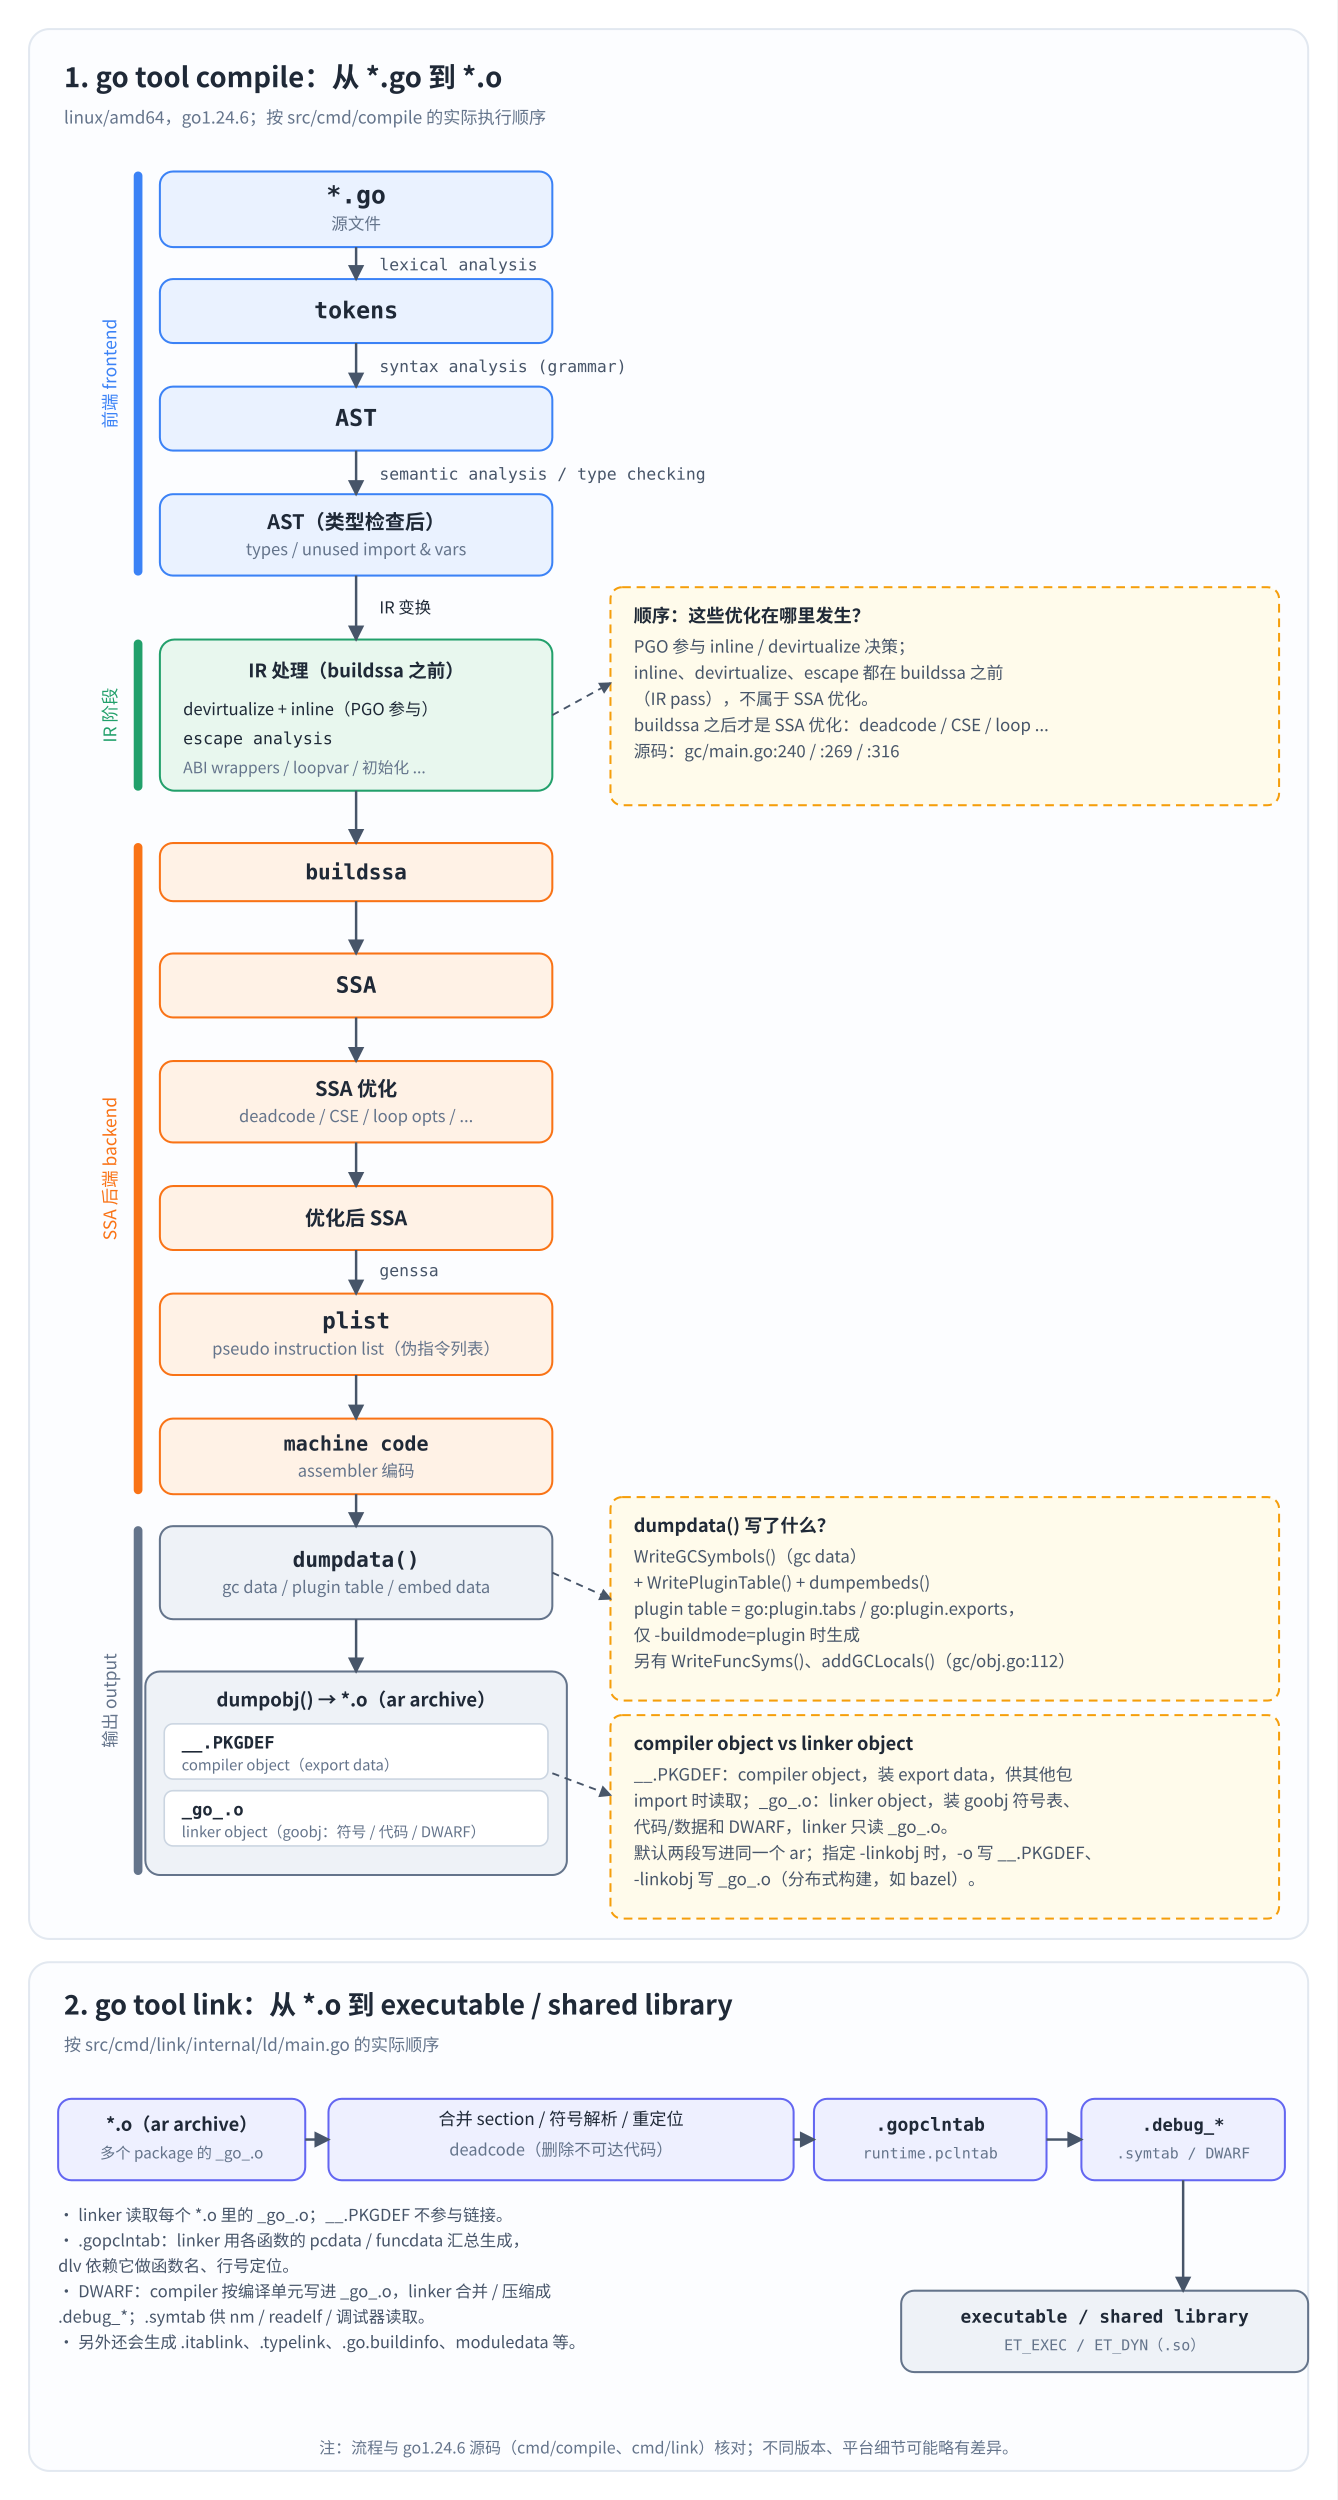
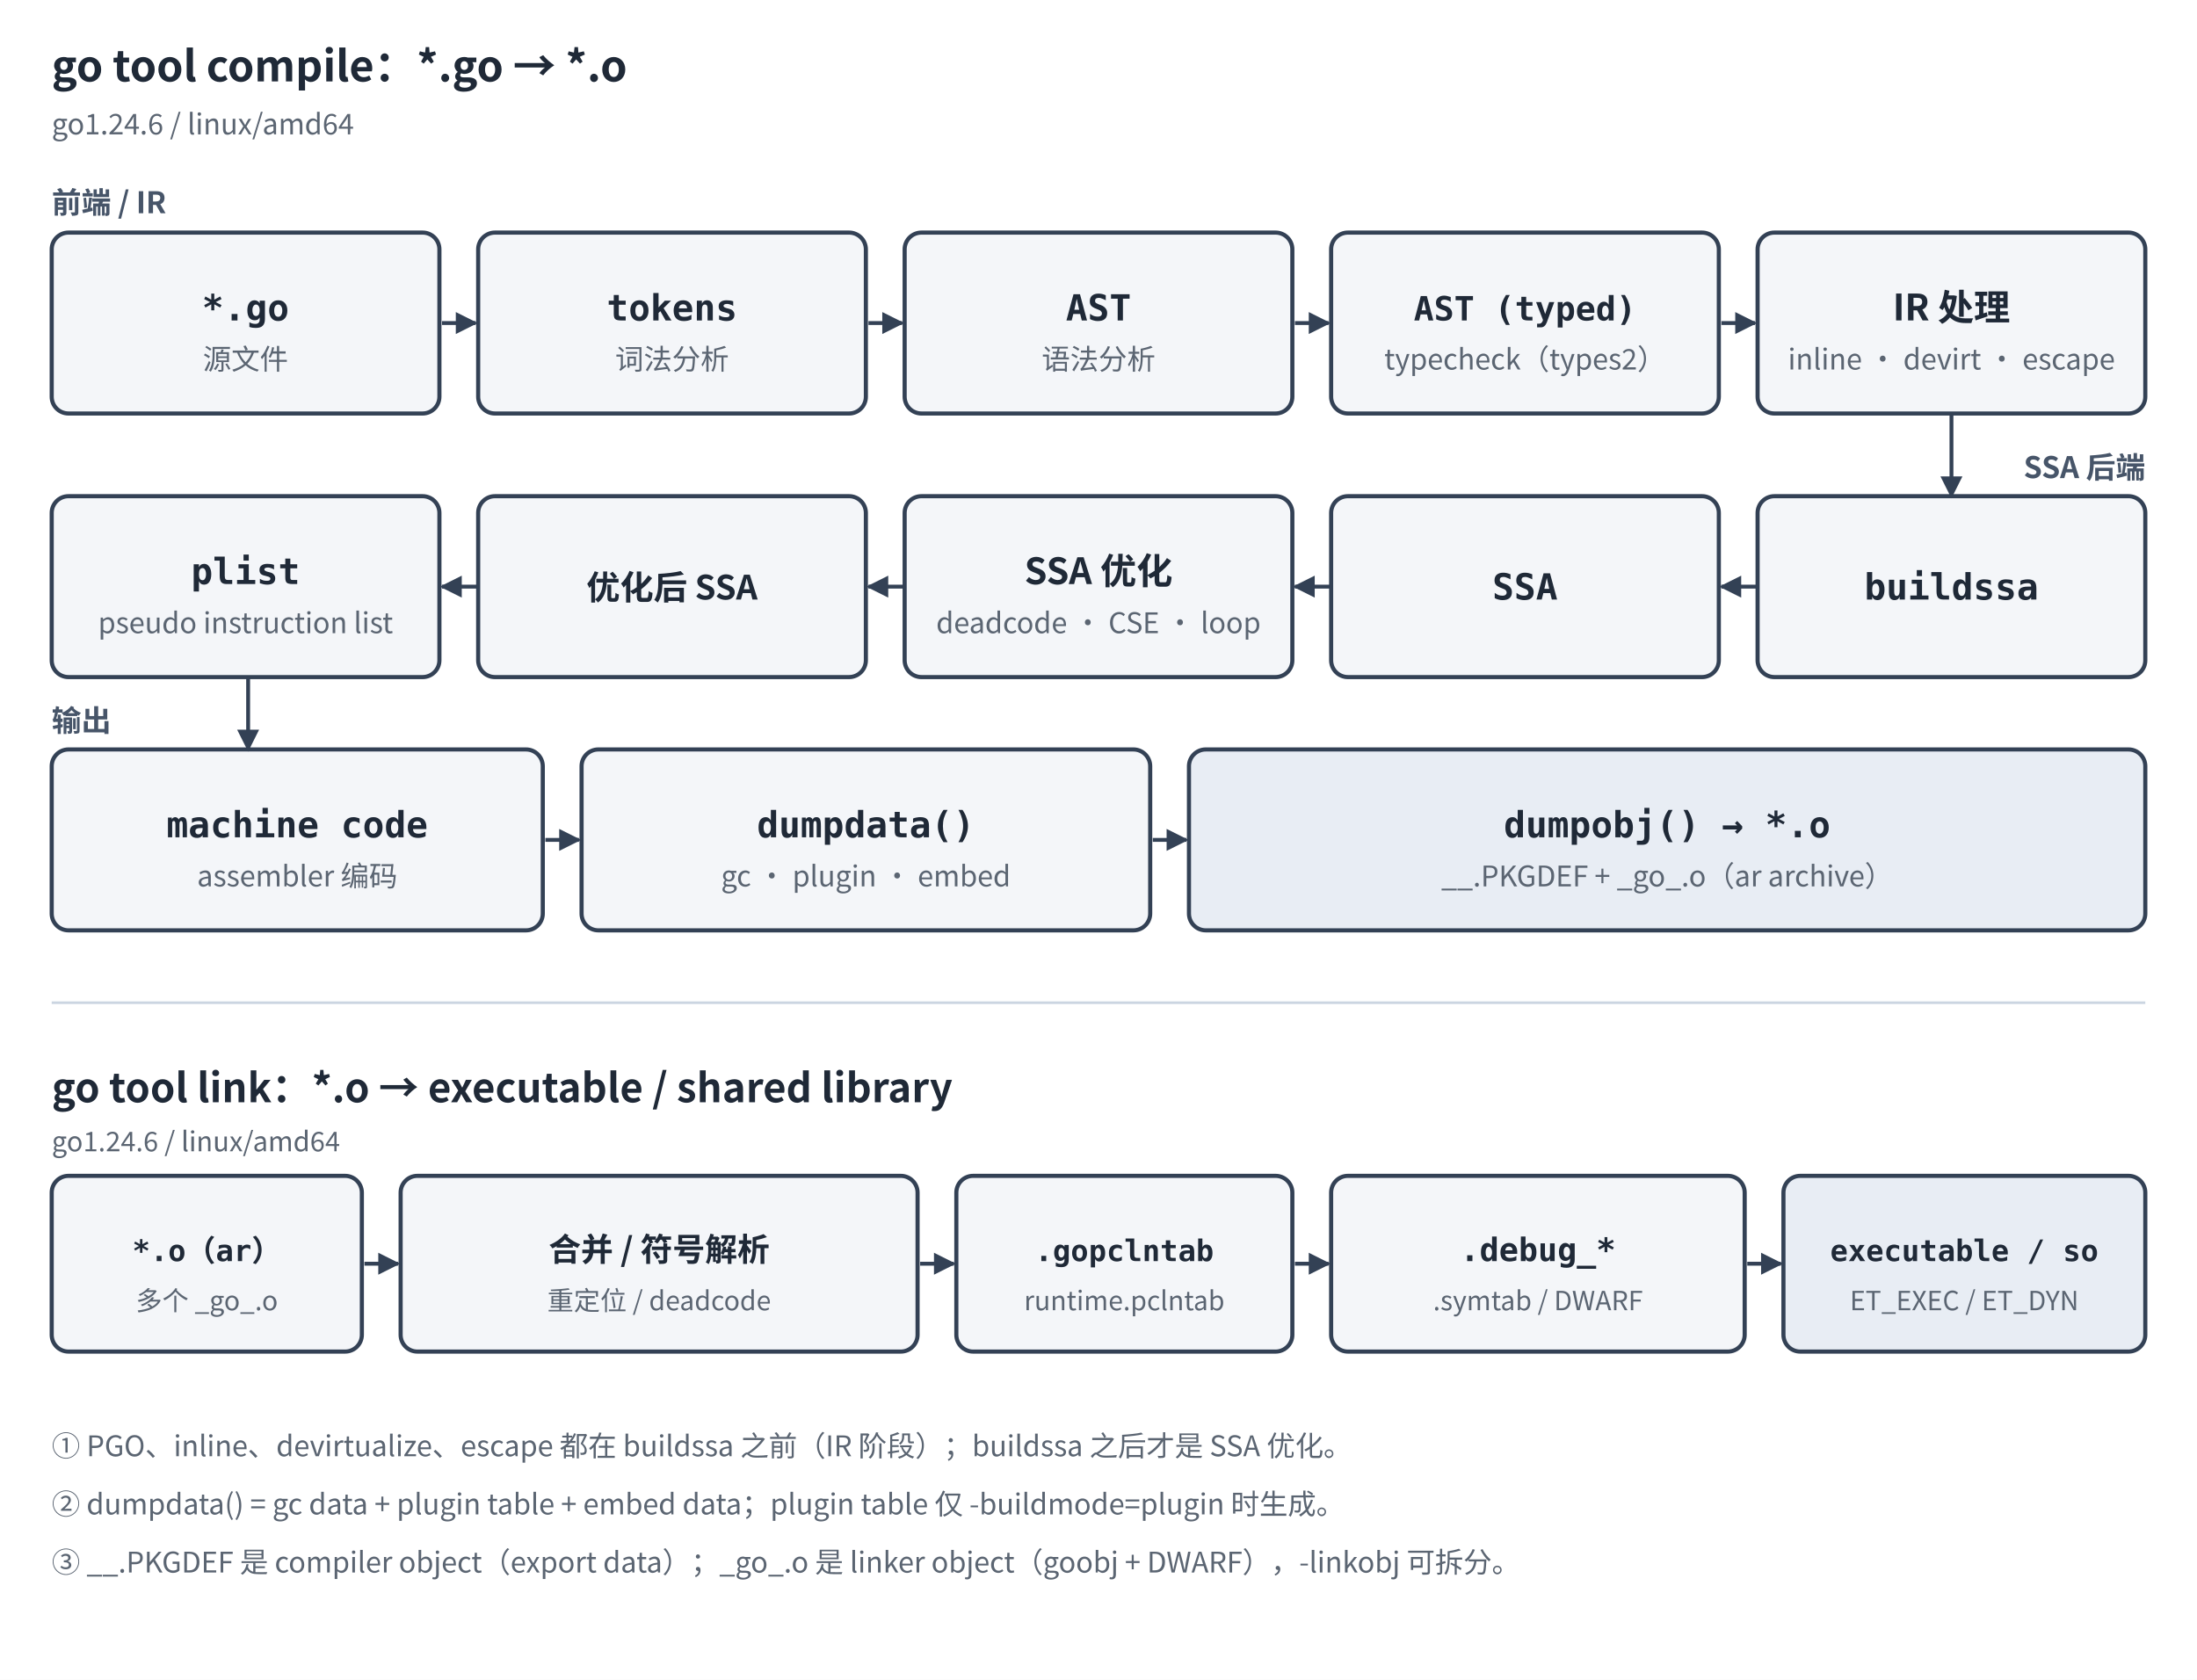
- <svg xmlns="http://www.w3.org/2000/svg" width="920" height="1720" viewBox="0 0 920 1720">
+ <svg xmlns="http://www.w3.org/2000/svg" width="170mm" height="130.0mm" viewBox="0 0 170 130.0">
  <defs>
-     <marker id="arrow" viewBox="0 0 10 10" refX="8.6" refY="5" markerWidth="6.6" markerHeight="6.6" orient="auto-start-reverse">
-       <path d="M0,0 L10,5 L0,10 Z" fill="#475569" />
+     <marker id="arrow" viewBox="0 0 10 10" refX="9" refY="5" markerWidth="1.7" markerHeight="1.7" markerUnits="userSpaceOnUse" orient="auto-start-reverse">
+       <path d="M0,0 L10,5 L0,10 Z" fill="#334155" />
    </marker>
  </defs>
-   <rect width="920" height="1720" fill="#ffffff" />
-   <rect x="20" y="20" width="880" height="1314" rx="14" fill="#fcfdff" stroke="#e2e8f0" stroke-width="1.4" />
-   <text x="44" y="60" font-family="'Noto Sans CJK SC','Source Han Sans SC','Microsoft YaHei','PingFang SC','Droid Sans Fallback',sans-serif" font-size="19" fill="#1f2937" text-anchor="start" font-weight="600">1. go tool compile：从 *.go 到 *.o</text>
-   <text x="44" y="85" font-family="'Noto Sans CJK SC','Source Han Sans SC','Microsoft YaHei','PingFang SC','Droid Sans Fallback',sans-serif" font-size="11.8" fill="#64748b" text-anchor="start">linux/amd64，go1.24.6；按 src/cmd/compile 的实际执行顺序</text>
-   <rect x="92" y="118" width="6" height="278" rx="3" fill="#3b82f6" stroke="#3b82f6" stroke-width="0" />
-   <text transform="translate(80,257) rotate(-90)" font-family="'Noto Sans CJK SC','Source Han Sans SC','Microsoft YaHei','PingFang SC','Droid Sans Fallback',sans-serif" font-size="12" fill="#3b82f6" text-anchor="middle">前端 frontend</text>
-   <rect x="92" y="440" width="6" height="104" rx="3" fill="#22a06b" stroke="#22a06b" stroke-width="0" />
-   <text transform="translate(80,492) rotate(-90)" font-family="'Noto Sans CJK SC','Source Han Sans SC','Microsoft YaHei','PingFang SC','Droid Sans Fallback',sans-serif" font-size="12" fill="#22a06b" text-anchor="middle">IR 阶段</text>
-   <rect x="92" y="580" width="6" height="448" rx="3" fill="#f97316" stroke="#f97316" stroke-width="0" />
-   <text transform="translate(80,804) rotate(-90)" font-family="'Noto Sans CJK SC','Source Han Sans SC','Microsoft YaHei','PingFang SC','Droid Sans Fallback',sans-serif" font-size="12" fill="#f97316" text-anchor="middle">SSA 后端 backend</text>
-   <rect x="92" y="1050" width="6" height="240" rx="3" fill="#64748b" stroke="#64748b" stroke-width="0" />
-   <text transform="translate(80,1170) rotate(-90)" font-family="'Noto Sans CJK SC','Source Han Sans SC','Microsoft YaHei','PingFang SC','Droid Sans Fallback',sans-serif" font-size="12" fill="#64748b" text-anchor="middle">输出 output</text>
-   <rect x="110" y="118" width="270" height="52" rx="9" fill="#eaf2ff" stroke="#3b82f6" stroke-width="1.4" />
-   <text x="245" y="140.0" font-family="'DejaVu Sans Mono','JetBrains Mono','Consolas',monospace" font-size="17" fill="#1f2937" text-anchor="middle" font-weight="600">*.go</text>
-   <text x="245" y="158.0" font-family="'Noto Sans CJK SC','Source Han Sans SC','Microsoft YaHei','PingFang SC','Droid Sans Fallback',sans-serif" font-size="11.4" fill="#64748b" text-anchor="middle">源文件</text>
-   <rect x="110" y="192" width="270" height="44" rx="9" fill="#eaf2ff" stroke="#3b82f6" stroke-width="1.4" />
-   <text x="245" y="219.0" font-family="'DejaVu Sans Mono','JetBrains Mono','Consolas',monospace" font-size="16" fill="#1f2937" text-anchor="middle" font-weight="600">tokens</text>
-   <rect x="110" y="266" width="270" height="44" rx="9" fill="#eaf2ff" stroke="#3b82f6" stroke-width="1.4" />
-   <text x="245" y="293.0" font-family="'DejaVu Sans Mono','JetBrains Mono','Consolas',monospace" font-size="16" fill="#1f2937" text-anchor="middle" font-weight="600">AST</text>
-   <rect x="110" y="340" width="270" height="56" rx="9" fill="#eaf2ff" stroke="#3b82f6" stroke-width="1.4" />
-   <text x="245" y="364.0" font-family="'Noto Sans CJK SC','Source Han Sans SC','Microsoft YaHei','PingFang SC','Droid Sans Fallback',sans-serif" font-size="13.8" fill="#1f2937" text-anchor="middle" font-weight="600">AST（类型检查后）</text>
-   <text x="245" y="382.0" font-family="'Noto Sans CJK SC','Source Han Sans SC','Microsoft YaHei','PingFang SC','Droid Sans Fallback',sans-serif" font-size="11.4" fill="#64748b" text-anchor="middle">types / unused import &amp; vars</text>
-   <rect x="110" y="440" width="270" height="104" rx="10" fill="#e8f7ee" stroke="#22a06b" stroke-width="1.4" />
-   <text x="245" y="466" font-family="'Noto Sans CJK SC','Source Han Sans SC','Microsoft YaHei','PingFang SC','Droid Sans Fallback',sans-serif" font-size="12.8" fill="#1f2937" text-anchor="middle" font-weight="600">IR 处理（buildssa 之前）</text>
-   <text x="126" y="492" font-family="'Noto Sans CJK SC','Source Han Sans SC','Microsoft YaHei','PingFang SC','Droid Sans Fallback',sans-serif" font-size="11.4" fill="#1f2937" text-anchor="start">devirtualize + inline（PGO 参与）</text>
-   <text x="126" y="512" font-family="'DejaVu Sans Mono','JetBrains Mono','Consolas',monospace" font-size="11.4" fill="#1f2937" text-anchor="start">escape analysis</text>
-   <text x="126" y="532" font-family="'Noto Sans CJK SC','Source Han Sans SC','Microsoft YaHei','PingFang SC','Droid Sans Fallback',sans-serif" font-size="10.8" fill="#64748b" text-anchor="start">ABI wrappers / loopvar / 初始化 ...</text>
-   <rect x="110" y="580" width="270" height="40" rx="9" fill="#fff2e6" stroke="#f97316" stroke-width="1.4" />
-   <text x="245" y="605.0" font-family="'DejaVu Sans Mono','JetBrains Mono','Consolas',monospace" font-size="14.5" fill="#1f2937" text-anchor="middle" font-weight="600">buildssa</text>
-   <rect x="110" y="656" width="270" height="44" rx="9" fill="#fff2e6" stroke="#f97316" stroke-width="1.4" />
-   <text x="245" y="683.0" font-family="'DejaVu Sans Mono','JetBrains Mono','Consolas',monospace" font-size="15.5" fill="#1f2937" text-anchor="middle" font-weight="600">SSA</text>
-   <rect x="110" y="730" width="270" height="56" rx="9" fill="#fff2e6" stroke="#f97316" stroke-width="1.4" />
-   <text x="245" y="754.0" font-family="'Noto Sans CJK SC','Source Han Sans SC','Microsoft YaHei','PingFang SC','Droid Sans Fallback',sans-serif" font-size="13.8" fill="#1f2937" text-anchor="middle" font-weight="600">SSA 优化</text>
-   <text x="245" y="772.0" font-family="'Noto Sans CJK SC','Source Han Sans SC','Microsoft YaHei','PingFang SC','Droid Sans Fallback',sans-serif" font-size="11.4" fill="#64748b" text-anchor="middle">deadcode / CSE / loop opts / ...</text>
-   <rect x="110" y="816" width="270" height="44" rx="9" fill="#fff2e6" stroke="#f97316" stroke-width="1.4" />
-   <text x="245" y="843.0" font-family="'Noto Sans CJK SC','Source Han Sans SC','Microsoft YaHei','PingFang SC','Droid Sans Fallback',sans-serif" font-size="13.8" fill="#1f2937" text-anchor="middle" font-weight="600">优化后 SSA</text>
-   <rect x="110" y="890" width="270" height="56" rx="9" fill="#fff2e6" stroke="#f97316" stroke-width="1.4" />
-   <text x="245" y="914.0" font-family="'DejaVu Sans Mono','JetBrains Mono','Consolas',monospace" font-size="15.5" fill="#1f2937" text-anchor="middle" font-weight="600">plist</text>
-   <text x="245" y="932.0" font-family="'Noto Sans CJK SC','Source Han Sans SC','Microsoft YaHei','PingFang SC','Droid Sans Fallback',sans-serif" font-size="11.4" fill="#64748b" text-anchor="middle">pseudo instruction list（伪指令列表）</text>
-   <rect x="110" y="976" width="270" height="52" rx="9" fill="#fff2e6" stroke="#f97316" stroke-width="1.4" />
-   <text x="245" y="998.0" font-family="'DejaVu Sans Mono','JetBrains Mono','Consolas',monospace" font-size="13.8" fill="#1f2937" text-anchor="middle" font-weight="600">machine code</text>
-   <text x="245" y="1016.0" font-family="'Noto Sans CJK SC','Source Han Sans SC','Microsoft YaHei','PingFang SC','Droid Sans Fallback',sans-serif" font-size="11.4" fill="#64748b" text-anchor="middle">assembler 编码</text>
-   <rect x="110" y="1050" width="270" height="64" rx="9" fill="#eef2f7" stroke="#64748b" stroke-width="1.4" />
-   <text x="245" y="1078.0" font-family="'DejaVu Sans Mono','JetBrains Mono','Consolas',monospace" font-size="14.5" fill="#1f2937" text-anchor="middle" font-weight="600">dumpdata()</text>
-   <text x="245" y="1096.0" font-family="'Noto Sans CJK SC','Source Han Sans SC','Microsoft YaHei','PingFang SC','Droid Sans Fallback',sans-serif" font-size="11.4" fill="#64748b" text-anchor="middle">gc data / plugin table / embed data</text>
-   <rect x="100" y="1150" width="290" height="140" rx="10" fill="#eef2f7" stroke="#64748b" stroke-width="1.4" />
-   <text x="245" y="1174" font-family="'Noto Sans CJK SC','Source Han Sans SC','Microsoft YaHei','PingFang SC','Droid Sans Fallback',sans-serif" font-size="12.8" fill="#1f2937" text-anchor="middle" font-weight="600">dumpobj() → *.o（ar archive）</text>
-   <rect x="113" y="1186" width="264" height="38" rx="6" fill="#ffffff" stroke="#cbd5e1" stroke-width="1.1" />
-   <text x="125" y="1203" font-family="'DejaVu Sans Mono','JetBrains Mono','Consolas',monospace" font-size="11.8" fill="#1f2937" text-anchor="start" font-weight="600">__.PKGDEF</text>
-   <text x="125" y="1218" font-family="'Noto Sans CJK SC','Source Han Sans SC','Microsoft YaHei','PingFang SC','Droid Sans Fallback',sans-serif" font-size="10.2" fill="#64748b" text-anchor="start">compiler object（export data）</text>
-   <rect x="113" y="1232" width="264" height="38" rx="6" fill="#ffffff" stroke="#cbd5e1" stroke-width="1.1" />
-   <text x="125" y="1249" font-family="'DejaVu Sans Mono','JetBrains Mono','Consolas',monospace" font-size="11.8" fill="#1f2937" text-anchor="start" font-weight="600">_go_.o</text>
-   <text x="125" y="1264" font-family="'Noto Sans CJK SC','Source Han Sans SC','Microsoft YaHei','PingFang SC','Droid Sans Fallback',sans-serif" font-size="10.2" fill="#64748b" text-anchor="start">linker object（goobj：符号 / 代码 / DWARF）</text>
-   <line x1="245" y1="170" x2="245" y2="192" stroke="#475569" stroke-width="1.7" marker-end="url(#arrow)" />
-   <text x="261" y="186" font-family="'DejaVu Sans Mono','JetBrains Mono','Consolas',monospace" font-size="11.3" fill="#475569" text-anchor="start">lexical analysis</text>
-   <line x1="245" y1="236" x2="245" y2="266" stroke="#475569" stroke-width="1.7" marker-end="url(#arrow)" />
-   <text x="261" y="256" font-family="'DejaVu Sans Mono','JetBrains Mono','Consolas',monospace" font-size="11.3" fill="#475569" text-anchor="start">syntax analysis (grammar)</text>
-   <line x1="245" y1="310" x2="245" y2="340" stroke="#475569" stroke-width="1.7" marker-end="url(#arrow)" />
-   <text x="261" y="330" font-family="'DejaVu Sans Mono','JetBrains Mono','Consolas',monospace" font-size="11.3" fill="#475569" text-anchor="start">semantic analysis / type checking</text>
-   <line x1="245" y1="396" x2="245" y2="440" stroke="#475569" stroke-width="1.7" marker-end="url(#arrow)" />
-   <text x="261" y="422" font-family="'Noto Sans CJK SC','Source Han Sans SC','Microsoft YaHei','PingFang SC','Droid Sans Fallback',sans-serif" font-size="11.3" fill="#1f2937" text-anchor="start">IR 变换</text>
-   <line x1="245" y1="544" x2="245" y2="580" stroke="#475569" stroke-width="1.7" marker-end="url(#arrow)" />
-   <line x1="245" y1="620" x2="245" y2="656" stroke="#475569" stroke-width="1.7" marker-end="url(#arrow)" />
-   <line x1="245" y1="700" x2="245" y2="730" stroke="#475569" stroke-width="1.7" marker-end="url(#arrow)" />
-   <line x1="245" y1="786" x2="245" y2="816" stroke="#475569" stroke-width="1.7" marker-end="url(#arrow)" />
-   <line x1="245" y1="860" x2="245" y2="890" stroke="#475569" stroke-width="1.7" marker-end="url(#arrow)" />
-   <text x="261" y="878" font-family="'DejaVu Sans Mono','JetBrains Mono','Consolas',monospace" font-size="11.3" fill="#475569" text-anchor="start">genssa</text>
-   <line x1="245" y1="946" x2="245" y2="976" stroke="#475569" stroke-width="1.7" marker-end="url(#arrow)" />
-   <line x1="245" y1="1028" x2="245" y2="1050" stroke="#475569" stroke-width="1.7" marker-end="url(#arrow)" />
-   <line x1="245" y1="1114" x2="245" y2="1150" stroke="#475569" stroke-width="1.7" marker-end="url(#arrow)" />
-   <rect x="420" y="404" width="460" height="150" rx="8" fill="#fffbeb" stroke="#f59e0b" stroke-width="1.4" stroke-dasharray="6,4" />
-   <text x="436" y="428" font-family="'Noto Sans CJK SC','Source Han Sans SC','Microsoft YaHei','PingFang SC','Droid Sans Fallback',sans-serif" font-size="12.5" fill="#1f2937" text-anchor="start" font-weight="600">顺序：这些优化在哪里发生？</text>
-   <text x="436" y="449" font-family="'Noto Sans CJK SC','Source Han Sans SC','Microsoft YaHei','PingFang SC','Droid Sans Fallback',sans-serif" font-size="11.6" fill="#475569" text-anchor="start">PGO 参与 inline / devirtualize 决策；</text>
-   <text x="436" y="467" font-family="'Noto Sans CJK SC','Source Han Sans SC','Microsoft YaHei','PingFang SC','Droid Sans Fallback',sans-serif" font-size="11.6" fill="#475569" text-anchor="start">inline、devirtualize、escape 都在 buildssa 之前</text>
-   <text x="436" y="485" font-family="'Noto Sans CJK SC','Source Han Sans SC','Microsoft YaHei','PingFang SC','Droid Sans Fallback',sans-serif" font-size="11.6" fill="#475569" text-anchor="start">（IR pass），不属于 SSA 优化。</text>
-   <text x="436" y="503" font-family="'Noto Sans CJK SC','Source Han Sans SC','Microsoft YaHei','PingFang SC','Droid Sans Fallback',sans-serif" font-size="11.6" fill="#475569" text-anchor="start">buildssa 之后才是 SSA 优化：deadcode / CSE / loop ...</text>
-   <text x="436" y="521" font-family="'Noto Sans CJK SC','Source Han Sans SC','Microsoft YaHei','PingFang SC','Droid Sans Fallback',sans-serif" font-size="11.6" fill="#475569" text-anchor="start">源码：gc/main.go:240 / :269 / :316</text>
-   <line x1="380" y1="492" x2="420" y2="470" stroke="#475569" stroke-width="1.3" stroke-dasharray="5,4" marker-end="url(#arrow)" />
-   <rect x="420" y="1030" width="460" height="140" rx="8" fill="#fffbeb" stroke="#f59e0b" stroke-width="1.4" stroke-dasharray="6,4" />
-   <text x="436" y="1054" font-family="'Noto Sans CJK SC','Source Han Sans SC','Microsoft YaHei','PingFang SC','Droid Sans Fallback',sans-serif" font-size="12.5" fill="#1f2937" text-anchor="start" font-weight="600">dumpdata() 写了什么？</text>
-   <text x="436" y="1075" font-family="'Noto Sans CJK SC','Source Han Sans SC','Microsoft YaHei','PingFang SC','Droid Sans Fallback',sans-serif" font-size="11.6" fill="#475569" text-anchor="start">WriteGCSymbols()（gc data）</text>
-   <text x="436" y="1093" font-family="'Noto Sans CJK SC','Source Han Sans SC','Microsoft YaHei','PingFang SC','Droid Sans Fallback',sans-serif" font-size="11.6" fill="#475569" text-anchor="start">+ WritePluginTable() + dumpembeds()</text>
-   <text x="436" y="1111" font-family="'Noto Sans CJK SC','Source Han Sans SC','Microsoft YaHei','PingFang SC','Droid Sans Fallback',sans-serif" font-size="11.6" fill="#475569" text-anchor="start">plugin table = go:plugin.tabs / go:plugin.exports，</text>
-   <text x="436" y="1129" font-family="'Noto Sans CJK SC','Source Han Sans SC','Microsoft YaHei','PingFang SC','Droid Sans Fallback',sans-serif" font-size="11.6" fill="#475569" text-anchor="start">仅 -buildmode=plugin 时生成</text>
-   <text x="436" y="1147" font-family="'Noto Sans CJK SC','Source Han Sans SC','Microsoft YaHei','PingFang SC','Droid Sans Fallback',sans-serif" font-size="11.6" fill="#475569" text-anchor="start">另有 WriteFuncSyms()、addGCLocals()（gc/obj.go:112）</text>
-   <line x1="380" y1="1082" x2="420" y2="1100" stroke="#475569" stroke-width="1.3" stroke-dasharray="5,4" marker-end="url(#arrow)" />
-   <rect x="420" y="1180" width="460" height="140" rx="8" fill="#fffbeb" stroke="#f59e0b" stroke-width="1.4" stroke-dasharray="6,4" />
-   <text x="436" y="1204" font-family="'Noto Sans CJK SC','Source Han Sans SC','Microsoft YaHei','PingFang SC','Droid Sans Fallback',sans-serif" font-size="12.5" fill="#1f2937" text-anchor="start" font-weight="600">compiler object vs linker object</text>
-   <text x="436" y="1225" font-family="'Noto Sans CJK SC','Source Han Sans SC','Microsoft YaHei','PingFang SC','Droid Sans Fallback',sans-serif" font-size="11.6" fill="#475569" text-anchor="start">__.PKGDEF：compiler object，装 export data，供其他包</text>
-   <text x="436" y="1243" font-family="'Noto Sans CJK SC','Source Han Sans SC','Microsoft YaHei','PingFang SC','Droid Sans Fallback',sans-serif" font-size="11.6" fill="#475569" text-anchor="start">import 时读取；_go_.o：linker object，装 goobj 符号表、</text>
-   <text x="436" y="1261" font-family="'Noto Sans CJK SC','Source Han Sans SC','Microsoft YaHei','PingFang SC','Droid Sans Fallback',sans-serif" font-size="11.6" fill="#475569" text-anchor="start">代码/数据和 DWARF，linker 只读 _go_.o。</text>
-   <text x="436" y="1279" font-family="'Noto Sans CJK SC','Source Han Sans SC','Microsoft YaHei','PingFang SC','Droid Sans Fallback',sans-serif" font-size="11.6" fill="#475569" text-anchor="start">默认两段写进同一个 ar；指定 -linkobj 时，-o 写 __.PKGDEF、</text>
-   <text x="436" y="1297" font-family="'Noto Sans CJK SC','Source Han Sans SC','Microsoft YaHei','PingFang SC','Droid Sans Fallback',sans-serif" font-size="11.6" fill="#475569" text-anchor="start">-linkobj 写 _go_.o（分布式构建，如 bazel）。</text>
-   <line x1="380" y1="1220" x2="420" y2="1235" stroke="#475569" stroke-width="1.3" stroke-dasharray="5,4" marker-end="url(#arrow)" />
-   <rect x="20" y="1350" width="880" height="350" rx="14" fill="#fcfdff" stroke="#e2e8f0" stroke-width="1.4" />
-   <text x="44" y="1386" font-family="'Noto Sans CJK SC','Source Han Sans SC','Microsoft YaHei','PingFang SC','Droid Sans Fallback',sans-serif" font-size="18.5" fill="#1f2937" text-anchor="start" font-weight="600">2. go tool link：从 *.o 到 executable / shared library</text>
-   <text x="44" y="1411" font-family="'Noto Sans CJK SC','Source Han Sans SC','Microsoft YaHei','PingFang SC','Droid Sans Fallback',sans-serif" font-size="11.8" fill="#64748b" text-anchor="start">按 src/cmd/link/internal/ld/main.go 的实际顺序</text>
-   <rect x="40" y="1444" width="170" height="56" rx="9" fill="#eef0ff" stroke="#6366f1" stroke-width="1.4" />
-   <text x="125" y="1466" font-family="'Noto Sans CJK SC','Source Han Sans SC','Microsoft YaHei','PingFang SC','Droid Sans Fallback',sans-serif" font-size="12.5" fill="#1f2937" text-anchor="middle" font-weight="600">*.o（ar archive）</text>
-   <text x="125" y="1485" font-family="'Noto Sans CJK SC','Source Han Sans SC','Microsoft YaHei','PingFang SC','Droid Sans Fallback',sans-serif" font-size="10.5" fill="#64748b" text-anchor="middle">多个 package 的 _go_.o</text>
-   <rect x="226" y="1444" width="320" height="56" rx="9" fill="#eef0ff" stroke="#6366f1" stroke-width="1.4" />
-   <text x="386" y="1462" font-family="'Noto Sans CJK SC','Source Han Sans SC','Microsoft YaHei','PingFang SC','Droid Sans Fallback',sans-serif" font-size="11.8" fill="#1f2937" text-anchor="middle">合并 section / 符号解析 / 重定位</text>
-   <text x="386" y="1483" font-family="'Noto Sans CJK SC','Source Han Sans SC','Microsoft YaHei','PingFang SC','Droid Sans Fallback',sans-serif" font-size="11.3" fill="#64748b" text-anchor="middle">deadcode（删除不可达代码）</text>
-   <rect x="560" y="1444" width="160" height="56" rx="9" fill="#eef0ff" stroke="#6366f1" stroke-width="1.4" />
-   <text x="640" y="1466" font-family="'DejaVu Sans Mono','JetBrains Mono','Consolas',monospace" font-size="12.5" fill="#1f2937" text-anchor="middle" font-weight="600">.gopclntab</text>
-   <text x="640" y="1485" font-family="'DejaVu Sans Mono','JetBrains Mono','Consolas',monospace" font-size="10.3" fill="#64748b" text-anchor="middle">runtime.pclntab</text>
-   <rect x="744" y="1444" width="140" height="56" rx="9" fill="#eef0ff" stroke="#6366f1" stroke-width="1.4" />
-   <text x="814" y="1466" font-family="'DejaVu Sans Mono','JetBrains Mono','Consolas',monospace" font-size="11.8" fill="#1f2937" text-anchor="middle" font-weight="600">.debug_*</text>
-   <text x="814" y="1485" font-family="'DejaVu Sans Mono','JetBrains Mono','Consolas',monospace" font-size="10.2" fill="#64748b" text-anchor="middle">.symtab / DWARF</text>
-   <line x1="210" y1="1472" x2="226" y2="1472" stroke="#475569" stroke-width="1.7" marker-end="url(#arrow)" />
-   <line x1="546" y1="1472" x2="560" y2="1472" stroke="#475569" stroke-width="1.7" marker-end="url(#arrow)" />
-   <line x1="720" y1="1472" x2="744" y2="1472" stroke="#475569" stroke-width="1.7" marker-end="url(#arrow)" />
-   <rect x="620" y="1576" width="280" height="56" rx="9" fill="#eef2f7" stroke="#64748b" stroke-width="1.4" />
-   <text x="760" y="1598" font-family="'DejaVu Sans Mono','JetBrains Mono','Consolas',monospace" font-size="12.2" fill="#1f2937" text-anchor="middle" font-weight="600">executable / shared library</text>
-   <text x="760" y="1617" font-family="'DejaVu Sans Mono','JetBrains Mono','Consolas',monospace" font-size="10.3" fill="#64748b" text-anchor="middle">ET_EXEC / ET_DYN（.so）</text>
-   <line x1="814" y1="1500" x2="814" y2="1576" stroke="#475569" stroke-width="1.7" marker-end="url(#arrow)" />
-   <text x="40" y="1528.0" font-family="'Noto Sans CJK SC','Source Han Sans SC','Microsoft YaHei','PingFang SC','Droid Sans Fallback',sans-serif" font-size="11.3" fill="#475569" text-anchor="start">· linker 读取每个 *.o 里的 _go_.o；__.PKGDEF 不参与链接。</text>
-   <text x="40" y="1545.5" font-family="'Noto Sans CJK SC','Source Han Sans SC','Microsoft YaHei','PingFang SC','Droid Sans Fallback',sans-serif" font-size="11.3" fill="#475569" text-anchor="start">· .gopclntab：linker 用各函数的 pcdata / funcdata 汇总生成，</text>
-   <text x="40" y="1563.0" font-family="'Noto Sans CJK SC','Source Han Sans SC','Microsoft YaHei','PingFang SC','Droid Sans Fallback',sans-serif" font-size="11.3" fill="#475569" text-anchor="start">  dlv 依赖它做函数名、行号定位。</text>
-   <text x="40" y="1580.5" font-family="'Noto Sans CJK SC','Source Han Sans SC','Microsoft YaHei','PingFang SC','Droid Sans Fallback',sans-serif" font-size="11.3" fill="#475569" text-anchor="start">· DWARF：compiler 按编译单元写进 _go_.o，linker 合并 / 压缩成</text>
-   <text x="40" y="1598.0" font-family="'Noto Sans CJK SC','Source Han Sans SC','Microsoft YaHei','PingFang SC','Droid Sans Fallback',sans-serif" font-size="11.3" fill="#475569" text-anchor="start">  .debug_*；.symtab 供 nm / readelf / 调试器读取。</text>
-   <text x="40" y="1615.5" font-family="'Noto Sans CJK SC','Source Han Sans SC','Microsoft YaHei','PingFang SC','Droid Sans Fallback',sans-serif" font-size="11.3" fill="#475569" text-anchor="start">· 另外还会生成 .itablink、.typelink、.go.buildinfo、moduledata 等。</text>
-   <text x="460" y="1688" font-family="'Noto Sans CJK SC','Source Han Sans SC','Microsoft YaHei','PingFang SC','Droid Sans Fallback',sans-serif" font-size="11" fill="#64748b" text-anchor="middle">注：流程与 go1.24.6 源码（cmd/compile、cmd/link）核对；不同版本、平台细节可能略有差异。</text>
+   <rect width="100%" height="100%" fill="#ffffff" />
+   <g transform="translate(0,0)">
+     <text x="4" y="6.3" font-family="'Source Han Sans SC','Noto Sans CJK SC','Microsoft YaHei','PingFang SC','Droid Sans Fallback',sans-serif" font-size="3.3" fill="#1f2937" text-anchor="start" font-weight="600">go tool compile：*.go → *.o</text>
+     <text x="4" y="10.4" font-family="'Source Han Sans SC','Noto Sans CJK SC','Microsoft YaHei','PingFang SC','Droid Sans Fallback',sans-serif" font-size="2.2" fill="#5b6572" text-anchor="start">go1.24.6 / linux/amd64</text>
+     <text x="4" y="16.5" font-family="'Source Han Sans SC','Noto Sans CJK SC','Microsoft YaHei','PingFang SC','Droid Sans Fallback',sans-serif" font-size="2.3" fill="#475569" text-anchor="start" font-weight="600">前端 / IR</text>
+     <rect x="4" y="18.0" width="30" height="14.0" rx="1.3" fill="#f4f6f9" stroke="#334155" stroke-width="0.32" />
+     <text x="19.0" y="24.8" font-family="'DejaVu Sans Mono','JetBrains Mono','Consolas',monospace" font-size="2.8" fill="#1f2937" text-anchor="middle" font-weight="600">*.go</text>
+     <text x="19.0" y="28.6" font-family="'Source Han Sans SC','Noto Sans CJK SC','Microsoft YaHei','PingFang SC','Droid Sans Fallback',sans-serif" font-size="2.2" fill="#5b6572" text-anchor="middle">源文件</text>
+     <rect x="37" y="18.0" width="30" height="14.0" rx="1.3" fill="#f4f6f9" stroke="#334155" stroke-width="0.32" />
+     <text x="52.0" y="24.8" font-family="'DejaVu Sans Mono','JetBrains Mono','Consolas',monospace" font-size="2.8" fill="#1f2937" text-anchor="middle" font-weight="600">tokens</text>
+     <text x="52.0" y="28.6" font-family="'Source Han Sans SC','Noto Sans CJK SC','Microsoft YaHei','PingFang SC','Droid Sans Fallback',sans-serif" font-size="2.2" fill="#5b6572" text-anchor="middle">词法分析</text>
+     <rect x="70" y="18.0" width="30" height="14.0" rx="1.3" fill="#f4f6f9" stroke="#334155" stroke-width="0.32" />
+     <text x="85.0" y="24.8" font-family="'DejaVu Sans Mono','JetBrains Mono','Consolas',monospace" font-size="2.8" fill="#1f2937" text-anchor="middle" font-weight="600">AST</text>
+     <text x="85.0" y="28.6" font-family="'Source Han Sans SC','Noto Sans CJK SC','Microsoft YaHei','PingFang SC','Droid Sans Fallback',sans-serif" font-size="2.2" fill="#5b6572" text-anchor="middle">语法分析</text>
+     <rect x="103" y="18.0" width="30" height="14.0" rx="1.3" fill="#f4f6f9" stroke="#334155" stroke-width="0.32" />
+     <text x="118.0" y="24.8" font-family="'DejaVu Sans Mono','JetBrains Mono','Consolas',monospace" font-size="2.6" fill="#1f2937" text-anchor="middle" font-weight="600">AST (typed)</text>
+     <text x="118.0" y="28.6" font-family="'Source Han Sans SC','Noto Sans CJK SC','Microsoft YaHei','PingFang SC','Droid Sans Fallback',sans-serif" font-size="2.2" fill="#5b6572" text-anchor="middle">typecheck（types2）</text>
+     <rect x="136" y="18.0" width="30" height="14.0" rx="1.3" fill="#f4f6f9" stroke="#334155" stroke-width="0.32" />
+     <text x="151.0" y="24.8" font-family="'Source Han Sans SC','Noto Sans CJK SC','Microsoft YaHei','PingFang SC','Droid Sans Fallback',sans-serif" font-size="2.8" fill="#1f2937" text-anchor="middle" font-weight="600">IR 处理</text>
+     <text x="151.0" y="28.6" font-family="'Source Han Sans SC','Noto Sans CJK SC','Microsoft YaHei','PingFang SC','Droid Sans Fallback',sans-serif" font-size="2.2" fill="#5b6572" text-anchor="middle">inline · devirt · escape</text>
+     <line x1="34.2" y1="25.0" x2="36.8" y2="25.0" stroke="#334155" stroke-width="0.3" marker-end="url(#arrow)" />
+     <line x1="67.2" y1="25.0" x2="69.8" y2="25.0" stroke="#334155" stroke-width="0.3" marker-end="url(#arrow)" />
+     <line x1="100.2" y1="25.0" x2="102.8" y2="25.0" stroke="#334155" stroke-width="0.3" marker-end="url(#arrow)" />
+     <line x1="133.2" y1="25.0" x2="135.8" y2="25.0" stroke="#334155" stroke-width="0.3" marker-end="url(#arrow)" />
+     <text x="166" y="37.0" font-family="'Source Han Sans SC','Noto Sans CJK SC','Microsoft YaHei','PingFang SC','Droid Sans Fallback',sans-serif" font-size="2.3" fill="#475569" text-anchor="end" font-weight="600">SSA 后端</text>
+     <rect x="4" y="38.4" width="30" height="14.0" rx="1.3" fill="#f4f6f9" stroke="#334155" stroke-width="0.32" />
+     <text x="19.0" y="45.2" font-family="'DejaVu Sans Mono','JetBrains Mono','Consolas',monospace" font-size="2.8" fill="#1f2937" text-anchor="middle" font-weight="600">plist</text>
+     <text x="19.0" y="49.0" font-family="'Source Han Sans SC','Noto Sans CJK SC','Microsoft YaHei','PingFang SC','Droid Sans Fallback',sans-serif" font-size="2.2" fill="#5b6572" text-anchor="middle">pseudo instruction list</text>
+     <rect x="37" y="38.4" width="30" height="14.0" rx="1.3" fill="#f4f6f9" stroke="#334155" stroke-width="0.32" />
+     <text x="52.0" y="46.4" font-family="'Source Han Sans SC','Noto Sans CJK SC','Microsoft YaHei','PingFang SC','Droid Sans Fallback',sans-serif" font-size="2.6" fill="#1f2937" text-anchor="middle" font-weight="600">优化后 SSA</text>
+     <rect x="70" y="38.4" width="30" height="14.0" rx="1.3" fill="#f4f6f9" stroke="#334155" stroke-width="0.32" />
+     <text x="85.0" y="45.2" font-family="'Source Han Sans SC','Noto Sans CJK SC','Microsoft YaHei','PingFang SC','Droid Sans Fallback',sans-serif" font-size="2.8" fill="#1f2937" text-anchor="middle" font-weight="600">SSA 优化</text>
+     <text x="85.0" y="49.0" font-family="'Source Han Sans SC','Noto Sans CJK SC','Microsoft YaHei','PingFang SC','Droid Sans Fallback',sans-serif" font-size="2.2" fill="#5b6572" text-anchor="middle">deadcode · CSE · loop</text>
+     <rect x="103" y="38.4" width="30" height="14.0" rx="1.3" fill="#f4f6f9" stroke="#334155" stroke-width="0.32" />
+     <text x="118.0" y="46.4" font-family="'DejaVu Sans Mono','JetBrains Mono','Consolas',monospace" font-size="2.8" fill="#1f2937" text-anchor="middle" font-weight="600">SSA</text>
+     <rect x="136" y="38.4" width="30" height="14.0" rx="1.3" fill="#f4f6f9" stroke="#334155" stroke-width="0.32" />
+     <text x="151.0" y="46.4" font-family="'DejaVu Sans Mono','JetBrains Mono','Consolas',monospace" font-size="2.8" fill="#1f2937" text-anchor="middle" font-weight="600">buildssa</text>
+     <line x1="151" y1="32.0" x2="151" y2="38.4" stroke="#334155" stroke-width="0.3" marker-end="url(#arrow)" />
+     <line x1="37" y1="45.4" x2="34.2" y2="45.4" stroke="#334155" stroke-width="0.3" marker-end="url(#arrow)" />
+     <line x1="70" y1="45.4" x2="67.2" y2="45.4" stroke="#334155" stroke-width="0.3" marker-end="url(#arrow)" />
+     <line x1="103" y1="45.4" x2="100.2" y2="45.4" stroke="#334155" stroke-width="0.3" marker-end="url(#arrow)" />
+     <line x1="136" y1="45.4" x2="133.2" y2="45.4" stroke="#334155" stroke-width="0.3" marker-end="url(#arrow)" />
+     <text x="4" y="56.6" font-family="'Source Han Sans SC','Noto Sans CJK SC','Microsoft YaHei','PingFang SC','Droid Sans Fallback',sans-serif" font-size="2.3" fill="#475569" text-anchor="start" font-weight="600">输出</text>
+     <rect x="4" y="58.0" width="38" height="14.0" rx="1.3" fill="#f4f6f9" stroke="#334155" stroke-width="0.32" />
+     <text x="23.0" y="64.8" font-family="'DejaVu Sans Mono','JetBrains Mono','Consolas',monospace" font-size="2.8" fill="#1f2937" text-anchor="middle" font-weight="600">machine code</text>
+     <text x="23.0" y="68.6" font-family="'Source Han Sans SC','Noto Sans CJK SC','Microsoft YaHei','PingFang SC','Droid Sans Fallback',sans-serif" font-size="2.2" fill="#5b6572" text-anchor="middle">assembler 编码</text>
+     <rect x="45" y="58.0" width="44" height="14.0" rx="1.3" fill="#f4f6f9" stroke="#334155" stroke-width="0.32" />
+     <text x="67.0" y="64.8" font-family="'DejaVu Sans Mono','JetBrains Mono','Consolas',monospace" font-size="2.8" fill="#1f2937" text-anchor="middle" font-weight="600">dumpdata()</text>
+     <text x="67.0" y="68.6" font-family="'Source Han Sans SC','Noto Sans CJK SC','Microsoft YaHei','PingFang SC','Droid Sans Fallback',sans-serif" font-size="2.2" fill="#5b6572" text-anchor="middle">gc · plugin · embed</text>
+     <rect x="92" y="58.0" width="74" height="14.0" rx="1.3" fill="#e8edf4" stroke="#334155" stroke-width="0.32" />
+     <text x="129.0" y="64.8" font-family="'DejaVu Sans Mono','JetBrains Mono','Consolas',monospace" font-size="2.8" fill="#1f2937" text-anchor="middle" font-weight="600">dumpobj() → *.o</text>
+     <text x="129.0" y="68.6" font-family="'Source Han Sans SC','Noto Sans CJK SC','Microsoft YaHei','PingFang SC','Droid Sans Fallback',sans-serif" font-size="2.2" fill="#5b6572" text-anchor="middle">__.PKGDEF + _go_.o（ar archive）</text>
+     <line x1="19.2" y1="52.4" x2="19.2" y2="58.0" stroke="#334155" stroke-width="0.3" marker-end="url(#arrow)" />
+     <line x1="42.2" y1="65.0" x2="44.8" y2="65.0" stroke="#334155" stroke-width="0.3" marker-end="url(#arrow)" />
+     <line x1="89.2" y1="65.0" x2="91.8" y2="65.0" stroke="#334155" stroke-width="0.3" marker-end="url(#arrow)" />
+   </g>
+   <line x1="4" y1="77.6" x2="166" y2="77.6" stroke="#cbd5e1" stroke-width="0.2" />
+   <g transform="translate(0,79.2)">
+     <text x="4" y="6.1" font-family="'Source Han Sans SC','Noto Sans CJK SC','Microsoft YaHei','PingFang SC','Droid Sans Fallback',sans-serif" font-size="3.1" fill="#1f2937" text-anchor="start" font-weight="600">go tool link：*.o → executable / shared library</text>
+     <text x="4" y="9.9" font-family="'Source Han Sans SC','Noto Sans CJK SC','Microsoft YaHei','PingFang SC','Droid Sans Fallback',sans-serif" font-size="2.1" fill="#5b6572" text-anchor="start">go1.24.6 / linux/amd64</text>
+     <rect x="4" y="11.8" width="24" height="13.6" rx="1.3" fill="#f4f6f9" stroke="#334155" stroke-width="0.32" />
+     <text x="16.0" y="18.4" font-family="'DejaVu Sans Mono','JetBrains Mono','Consolas',monospace" font-size="2.3" fill="#1f2937" text-anchor="middle" font-weight="600">*.o（ar）</text>
+     <text x="16.0" y="22.2" font-family="'Source Han Sans SC','Noto Sans CJK SC','Microsoft YaHei','PingFang SC','Droid Sans Fallback',sans-serif" font-size="2.05" fill="#5b6572" text-anchor="middle">多个 _go_.o</text>
+     <rect x="31" y="11.8" width="40" height="13.6" rx="1.3" fill="#f4f6f9" stroke="#334155" stroke-width="0.32" />
+     <text x="51.0" y="18.4" font-family="'Source Han Sans SC','Noto Sans CJK SC','Microsoft YaHei','PingFang SC','Droid Sans Fallback',sans-serif" font-size="2.5" fill="#1f2937" text-anchor="middle" font-weight="600">合并 / 符号解析</text>
+     <text x="51.0" y="22.2" font-family="'Source Han Sans SC','Noto Sans CJK SC','Microsoft YaHei','PingFang SC','Droid Sans Fallback',sans-serif" font-size="2.05" fill="#5b6572" text-anchor="middle">重定位 / deadcode</text>
+     <rect x="74" y="11.8" width="26" height="13.6" rx="1.3" fill="#f4f6f9" stroke="#334155" stroke-width="0.32" />
+     <text x="87.0" y="18.4" font-family="'DejaVu Sans Mono','JetBrains Mono','Consolas',monospace" font-size="2.3" fill="#1f2937" text-anchor="middle" font-weight="600">.gopclntab</text>
+     <text x="87.0" y="22.2" font-family="'Source Han Sans SC','Noto Sans CJK SC','Microsoft YaHei','PingFang SC','Droid Sans Fallback',sans-serif" font-size="2.05" fill="#5b6572" text-anchor="middle">runtime.pclntab</text>
+     <rect x="103" y="11.8" width="32" height="13.6" rx="1.3" fill="#f4f6f9" stroke="#334155" stroke-width="0.32" />
+     <text x="119.0" y="18.4" font-family="'DejaVu Sans Mono','JetBrains Mono','Consolas',monospace" font-size="2.5" fill="#1f2937" text-anchor="middle" font-weight="600">.debug_*</text>
+     <text x="119.0" y="22.2" font-family="'Source Han Sans SC','Noto Sans CJK SC','Microsoft YaHei','PingFang SC','Droid Sans Fallback',sans-serif" font-size="2.05" fill="#5b6572" text-anchor="middle">.symtab / DWARF</text>
+     <rect x="138" y="11.8" width="28" height="13.6" rx="1.3" fill="#e8edf4" stroke="#334155" stroke-width="0.32" />
+     <text x="152.0" y="18.4" font-family="'DejaVu Sans Mono','JetBrains Mono','Consolas',monospace" font-size="2.3" fill="#1f2937" text-anchor="middle" font-weight="600">executable / so</text>
+     <text x="152.0" y="22.2" font-family="'Source Han Sans SC','Noto Sans CJK SC','Microsoft YaHei','PingFang SC','Droid Sans Fallback',sans-serif" font-size="2.05" fill="#5b6572" text-anchor="middle">ET_EXEC / ET_DYN</text>
+     <line x1="28.2" y1="18.6" x2="30.8" y2="18.6" stroke="#334155" stroke-width="0.3" marker-end="url(#arrow)" />
+     <line x1="71.2" y1="18.6" x2="73.8" y2="18.6" stroke="#334155" stroke-width="0.3" marker-end="url(#arrow)" />
+     <line x1="100.2" y1="18.6" x2="102.8" y2="18.6" stroke="#334155" stroke-width="0.3" marker-end="url(#arrow)" />
+     <line x1="135.2" y1="18.6" x2="137.8" y2="18.6" stroke="#334155" stroke-width="0.3" marker-end="url(#arrow)" />
+   </g>
+   <text x="4" y="112.7" font-family="'Source Han Sans SC','Noto Sans CJK SC','Microsoft YaHei','PingFang SC','Droid Sans Fallback',sans-serif" font-size="2.2" fill="#5b6572" text-anchor="start">① PGO、inline、devirtualize、escape 都在 buildssa 之前（IR 阶段）；buildssa 之后才是 SSA 优化。</text>
+   <text x="4" y="117.2" font-family="'Source Han Sans SC','Noto Sans CJK SC','Microsoft YaHei','PingFang SC','Droid Sans Fallback',sans-serif" font-size="2.2" fill="#5b6572" text-anchor="start">② dumpdata() = gc data + plugin table + embed data；plugin table 仅 -buildmode=plugin 时生成。</text>
+   <text x="4" y="121.7" font-family="'Source Han Sans SC','Noto Sans CJK SC','Microsoft YaHei','PingFang SC','Droid Sans Fallback',sans-serif" font-size="2.2" fill="#5b6572" text-anchor="start">③ __.PKGDEF 是 compiler object（export data）；_go_.o 是 linker object（goobj + DWARF），-linkobj 可拆分。</text>
</svg>
